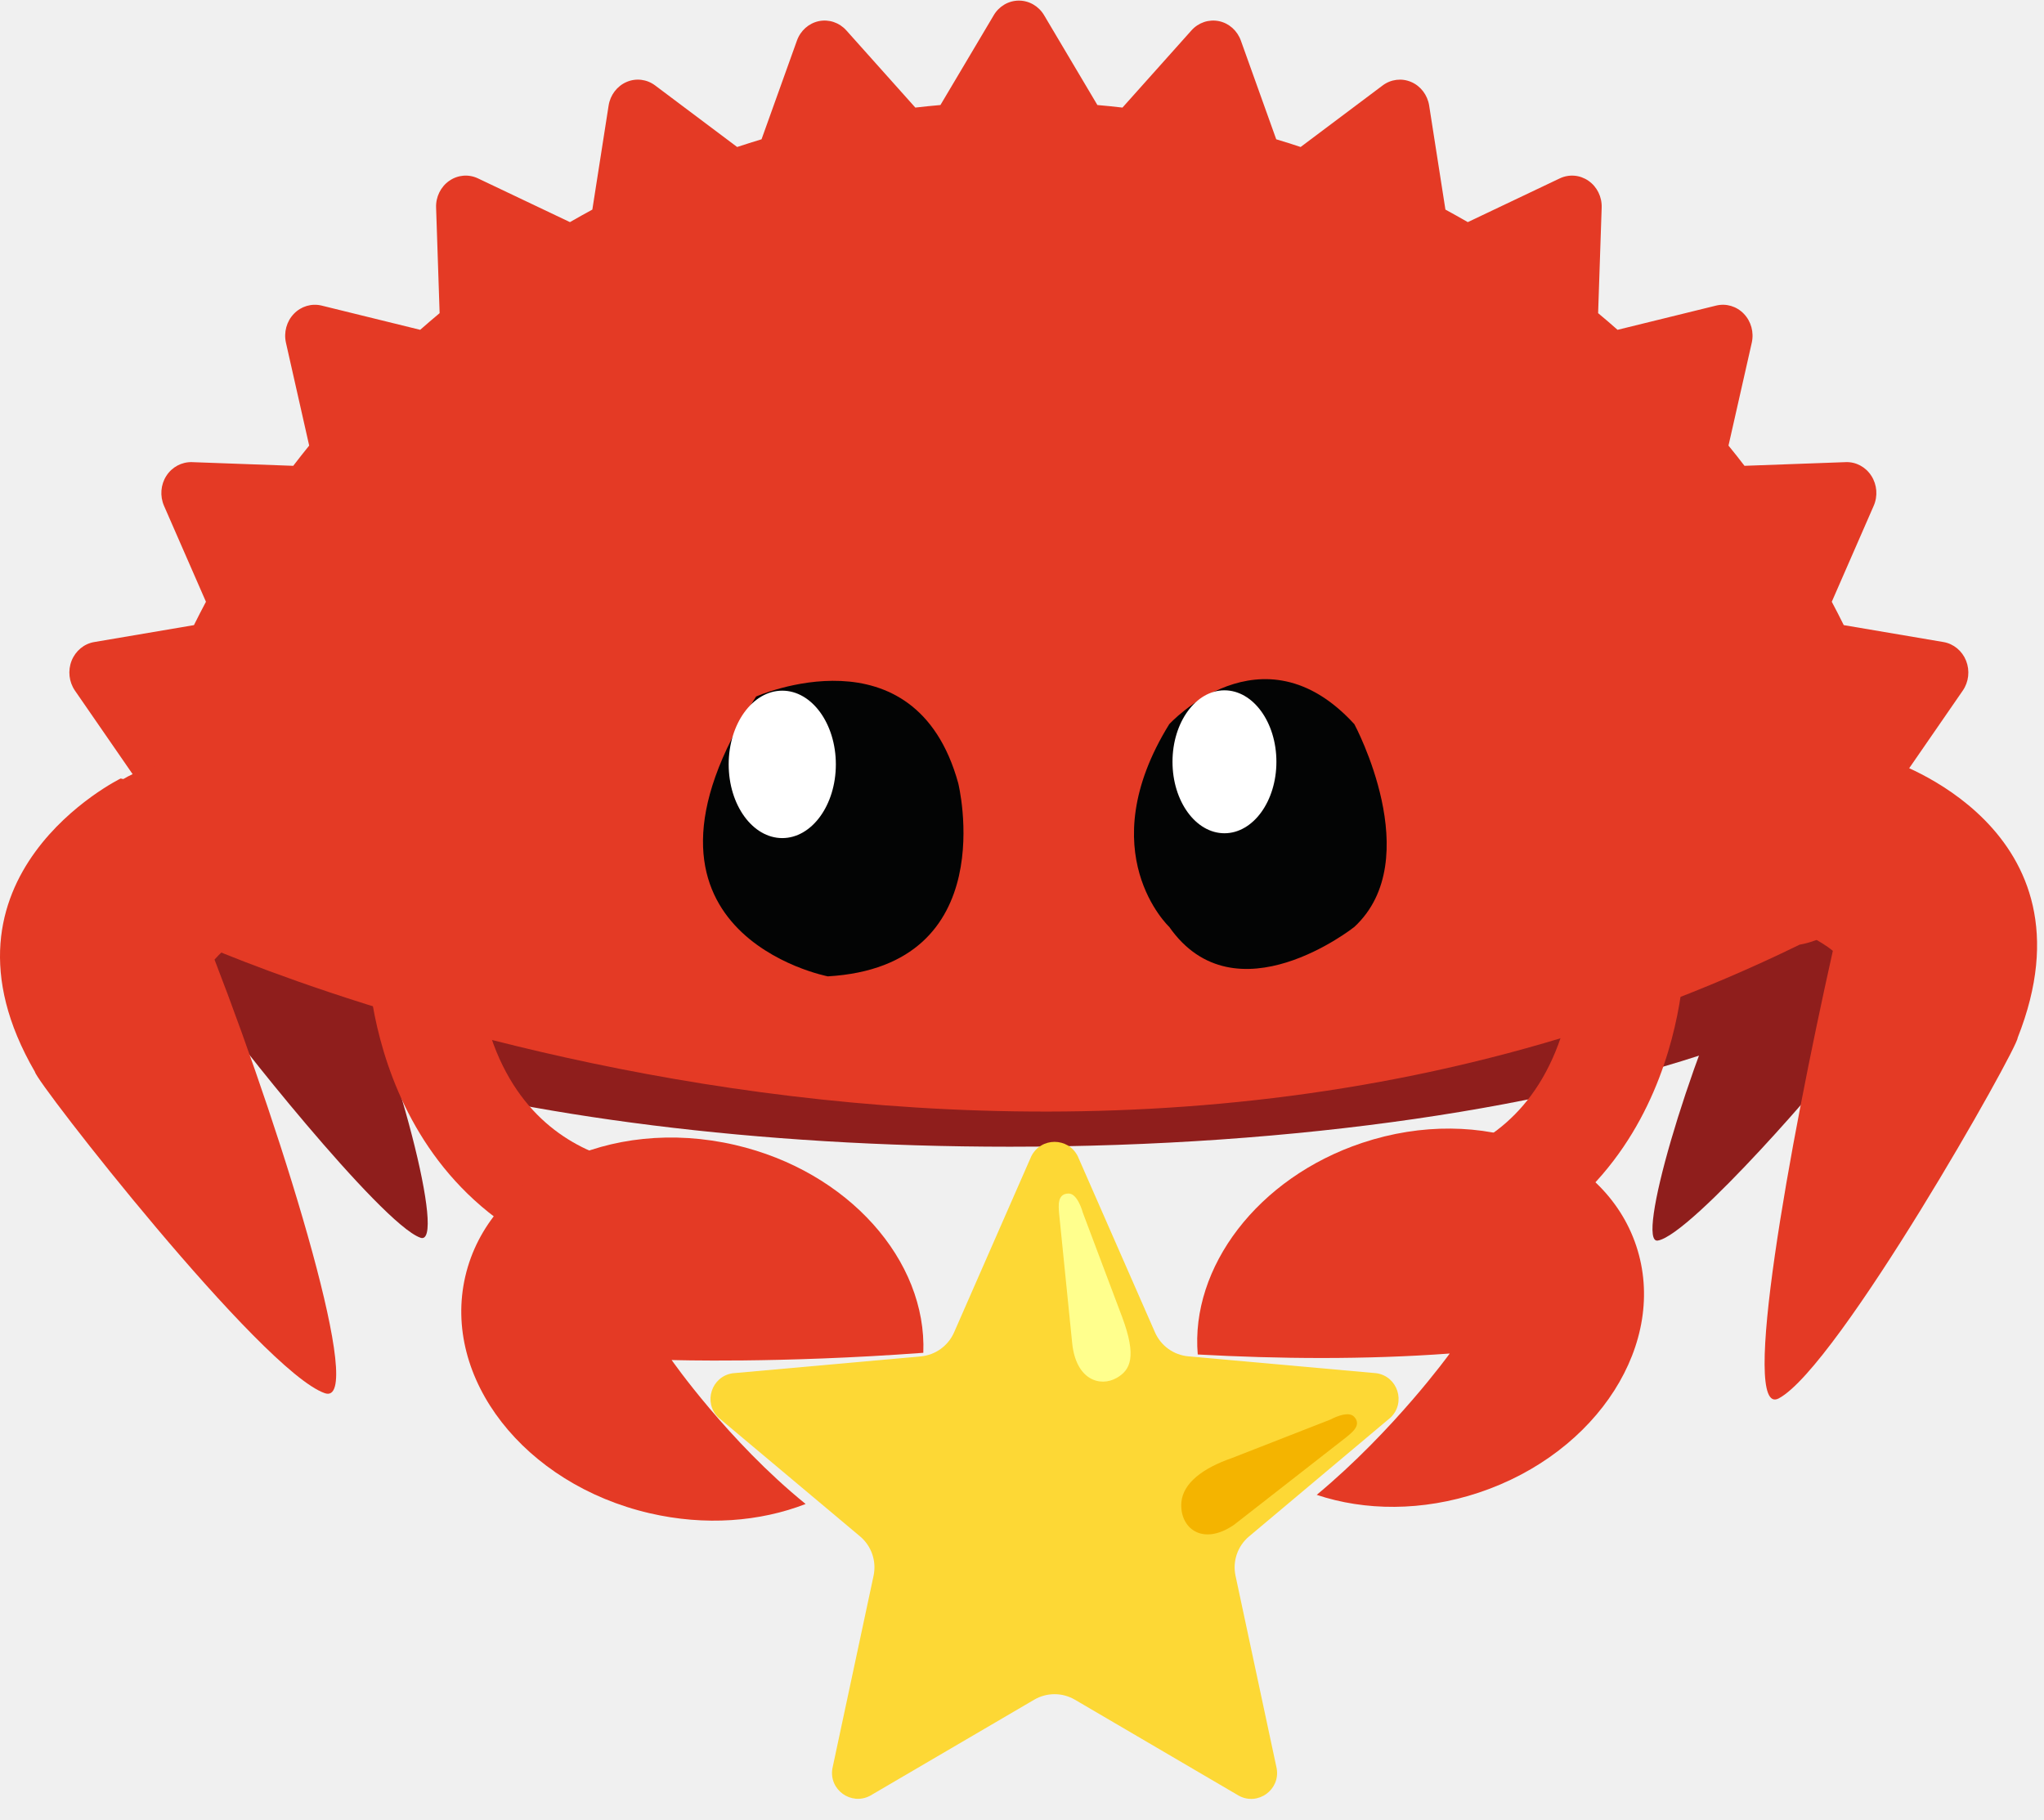
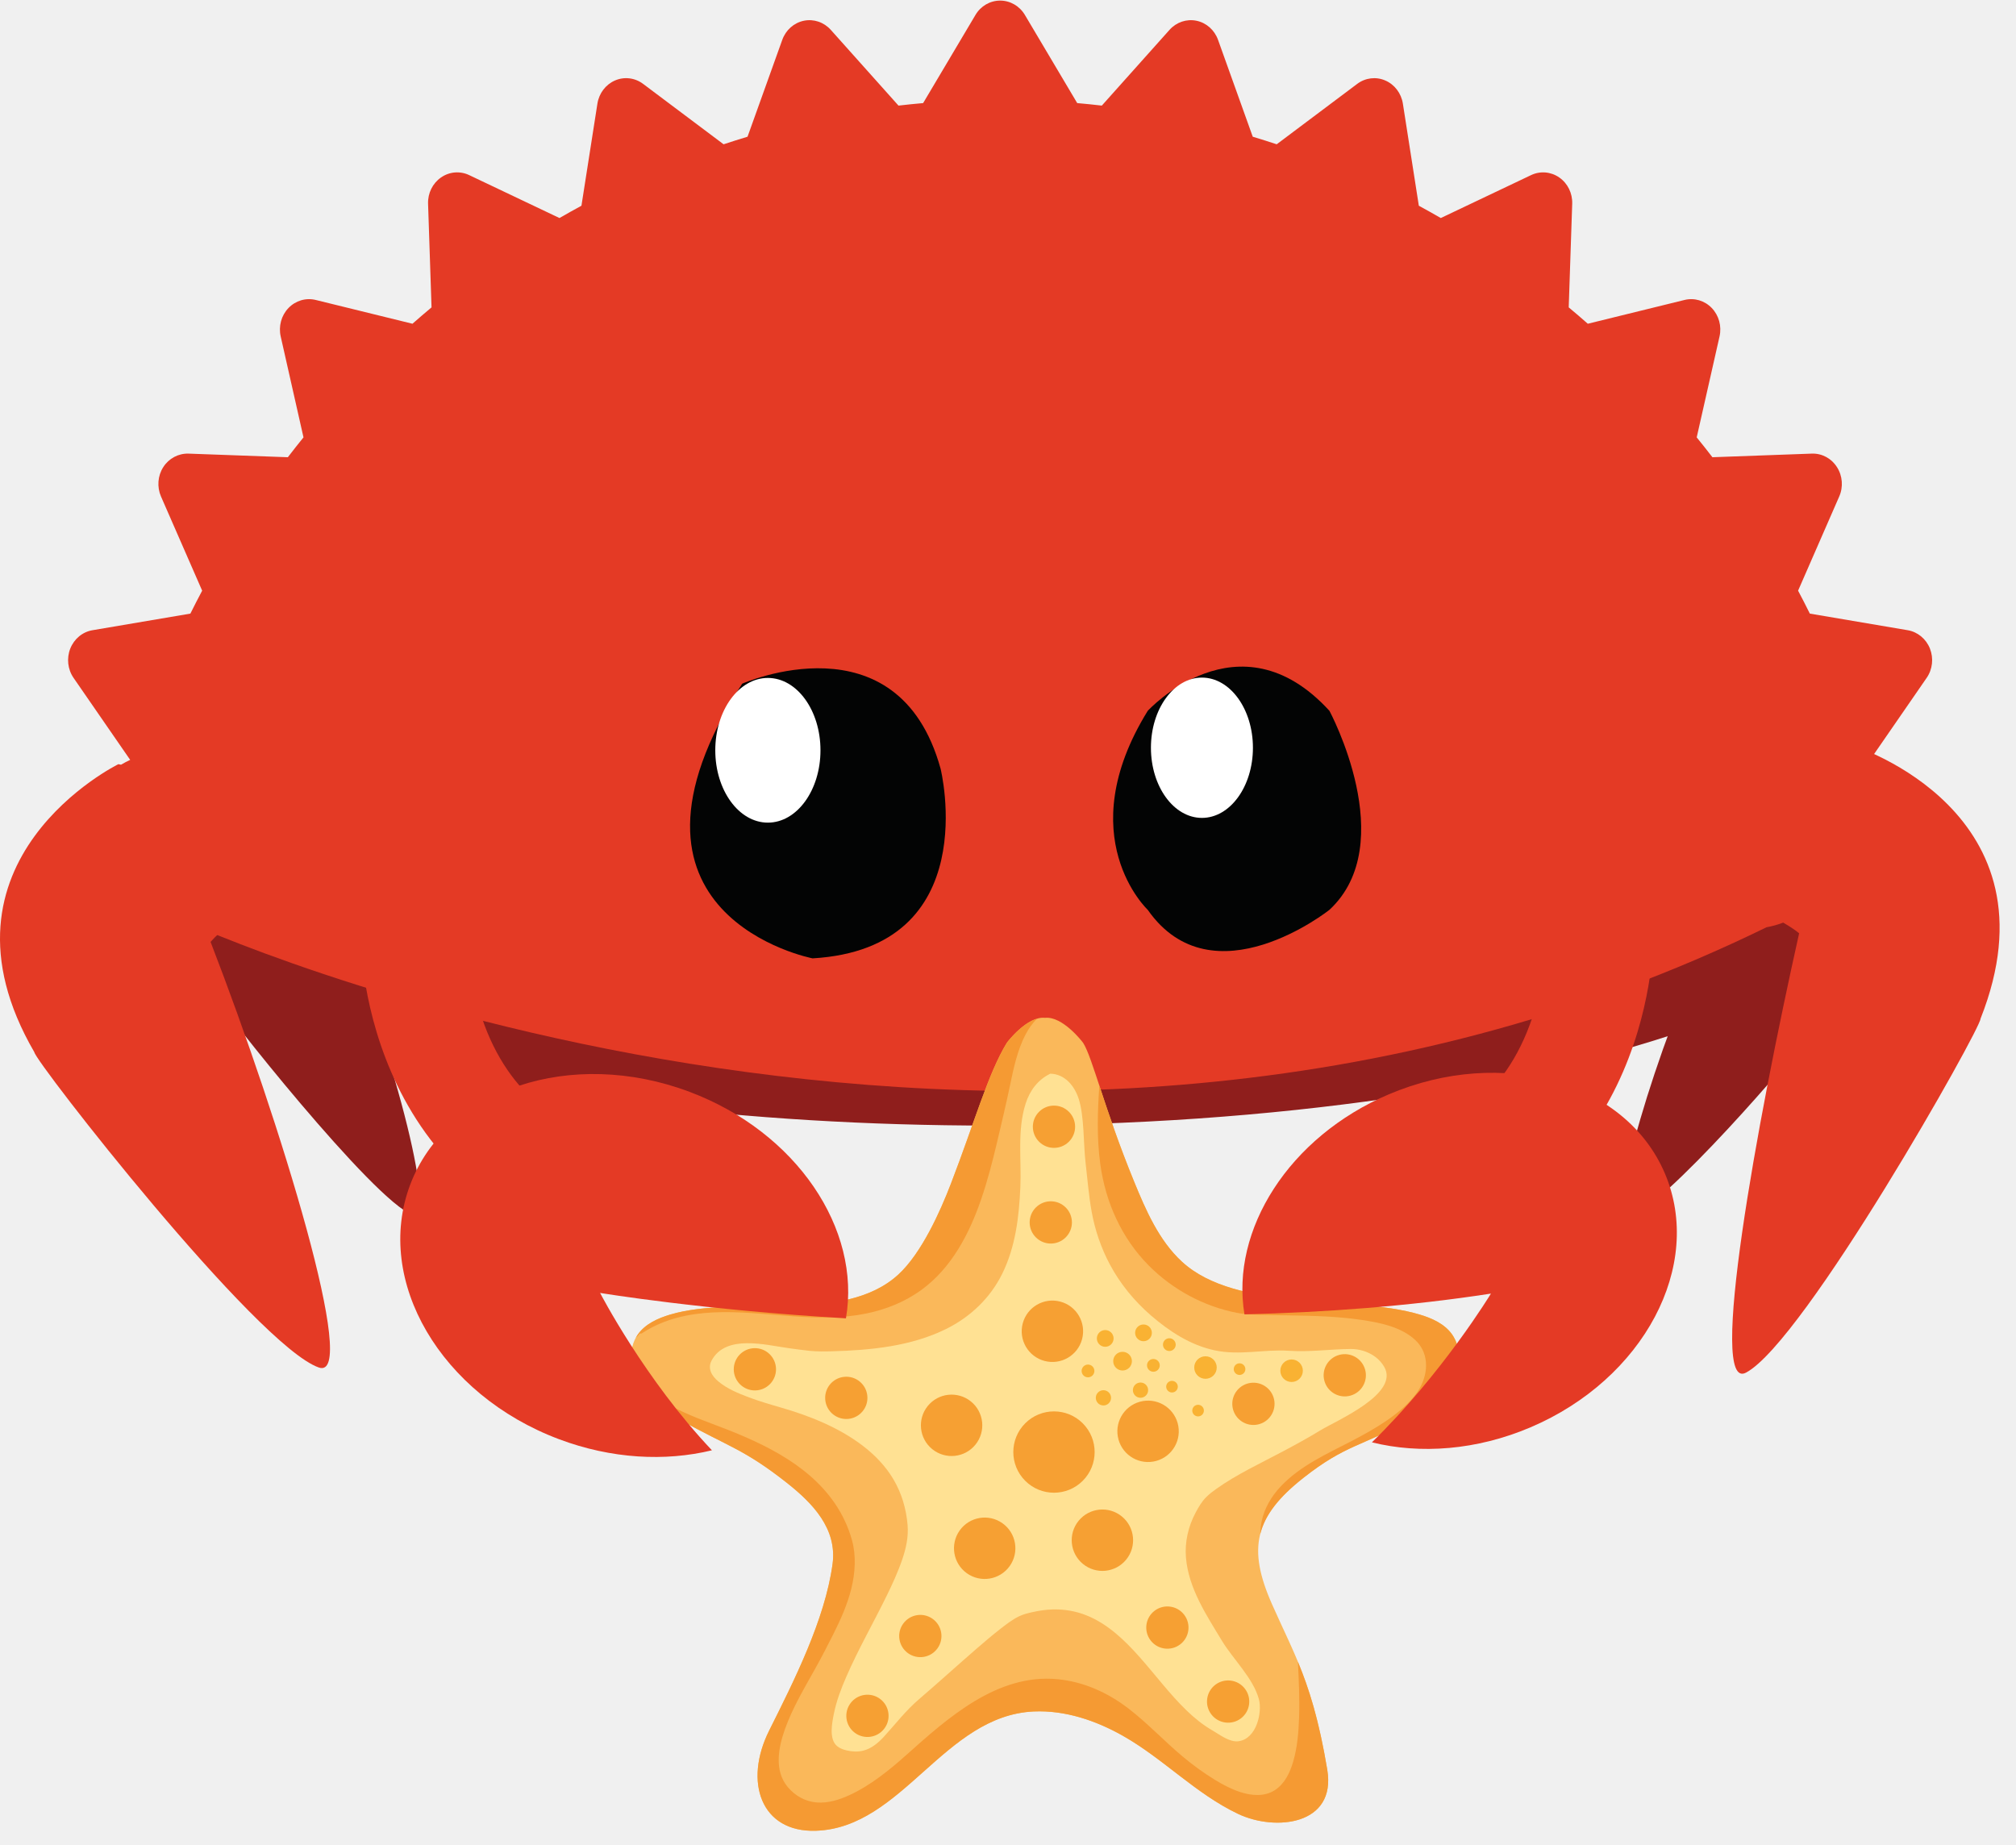
- <svg xmlns="http://www.w3.org/2000/svg" width="4430.85" height="3943.613" viewBox="0 0 4430.85 3943.613" version="1.1" xml:space="preserve" style="clip-rule:evenodd;fill-rule:evenodd;stroke-linejoin:round;stroke-miterlimit:1.414" id="svg15">
+ <svg xmlns="http://www.w3.org/2000/svg" width="4452.046" height="4074.502" viewBox="0 0 4452.047 4074.502" version="1.1" xml:space="preserve" style="clip-rule:evenodd;fill-rule:evenodd;stroke-linejoin:round;stroke-miterlimit:1.414" id="svg15">
  <defs id="defs15" />
  <g transform="matrix(4.16667,0,0,4.16667,-8.8780251e-7,-1.9911846e-6)" id="g15" style="clip-rule:evenodd;fill-rule:evenodd;stroke-linejoin:round;stroke-miterlimit:1.414">
    <path d="m 525.403,293.05 c -131.633,0 -251.228,15.825 -339.77,41.615 v 220.298 c 88.542,25.79 208.137,41.614 339.77,41.614 150.657,0 285.535,-20.729 376.134,-53.402 V 346.457 C 810.938,313.781 676.06,293.05 525.403,293.05 Z" style="fill:#8f1e1c;fill-rule:nonzero" id="path1" />
    <path d="m 907.423,492.442 c -3.857,-10.663 -4.629,-24.154 -1.361,-37.162 5.85,-23.289 22.421,-36.198 37.013,-28.833 3.618,1.827 6.774,4.731 9.387,8.418 0.239,-0.001 0.478,0 0.715,0.016 0,0 44.552,53.106 3.313,116.003 -0.895,3.569 -76.534,91.718 -94.043,94.524 -11.46,1.836 14.891,-89.998 44.976,-152.966 z" style="fill:#8f1e1c;fill-rule:nonzero" id="path2" />
    <path d="m 176.479,482.021 c 5.3,-9.63 7.158,-22.788 4.217,-36.425 -5.266,-24.416 -23.91,-41.11 -41.642,-37.285 -4.398,0.948 -8.325,3.072 -11.666,6.098 -0.282,-0.058 -0.564,-0.113 -0.845,-0.153 0,0 -56.292,41.952 -12.057,113.924 0.805,3.741 83.851,108.838 104.311,115.763 13.391,4.532 -11.247,-92.525 -42.318,-161.922 z" style="fill:#8f1e1c;fill-rule:nonzero" id="path3" />
    <path d="m 97.467,488.066 0.007,0.015 c 0.185,0.145 0.357,0.276 -0.007,-0.015 z" style="fill:#e33a25;fill-rule:nonzero" id="path4" />
    <path d="m 993.119,412.903 c -0.88,-3.064 -1.756,-6.126 -2.662,-9.162 l 30.683,-44.451 c 3.13,-4.522 3.77,-10.398 1.73,-15.555 -2.04,-5.13 -6.49,-8.81 -11.76,-9.71 l -51.886,-8.805 c -2.008,-4.102 -4.116,-8.142 -6.23,-12.15 l 21.797,-49.903 c 2.243,-5.087 1.769,-10.995 -1.203,-15.608 -2.961,-4.636 -7.99,-7.344 -13.349,-7.133 l -52.656,1.913 c -2.727,-3.55 -5.496,-7.068 -8.322,-10.521 l 12.101,-53.49 c 1.225,-5.433 -0.322,-11.118 -4.103,-15.064 -3.762,-3.932 -9.229,-5.559 -14.426,-4.283 l -51.289,12.608 c -3.321,-2.935 -6.699,-5.833 -10.114,-8.673 l 1.848,-54.914 c 0.198,-5.559 -2.393,-10.841 -6.844,-13.925 -4.446,-3.104 -10.093,-3.573 -14.956,-1.266 l -47.847,22.747 c -3.854,-2.21 -7.728,-4.4 -11.644,-6.517 l -8.455,-54.115 c -0.857,-5.482 -4.385,-10.138 -9.326,-12.265 -4.923,-2.138 -10.568,-1.448 -14.891,1.808 l -42.659,32.007 c -4.2,-1.396 -8.419,-2.733 -12.692,-4.011 L 645.578,21.148 c -1.87,-5.229 -6.181,-9.071 -11.438,-10.151 -5.239,-1.071 -10.63,0.743 -14.263,4.802 L 583.97,55.971 c -4.342,-0.5 -8.685,-0.956 -13.043,-1.332 L 543.204,7.926 c -2.81,-4.732 -7.77,-7.612 -13.116,-7.612 -5.334,0 -10.304,2.88 -13.09,7.612 l -27.733,46.713 c -4.358,0.376 -8.722,0.832 -13.056,1.332 l -35.91,-40.172 c -3.636,-4.059 -9.047,-5.873 -14.268,-4.802 -5.255,1.092 -9.573,4.922 -11.433,10.151 l -18.402,51.317 c -4.26,1.278 -8.481,2.627 -12.691,4.011 L 340.861,44.469 c -4.336,-3.266 -9.98,-3.955 -14.916,-1.808 -4.919,2.127 -8.461,6.783 -9.313,12.265 l -8.461,54.115 c -3.914,2.117 -7.789,4.294 -11.653,6.517 L 248.676,92.811 c -4.858,-2.315 -10.529,-1.838 -14.954,1.266 -4.445,3.084 -7.042,8.366 -6.84,13.925 l 1.835,54.914 c -3.405,2.84 -6.774,5.738 -10.112,8.673 l -51.279,-12.608 c -5.211,-1.265 -10.67,0.351 -14.441,4.283 -3.795,3.946 -5.332,9.631 -4.113,15.064 l 12.079,53.49 c -2.802,3.467 -5.575,6.971 -8.293,10.521 l -52.655,-1.913 c -5.315,-0.157 -10.387,2.497 -13.356,7.133 -2.975,4.613 -3.425,10.521 -1.211,15.608 l 21.814,49.903 c -2.119,4.008 -4.224,8.048 -6.249,12.15 l -51.883,8.805 c -5.271,0.888 -9.714,4.566 -11.764,9.71 -2.037,5.157 -1.376,11.033 1.735,15.555 l 30.69,44.451 c -0.237,0.784 -0.455,1.576 -0.69,2.364 l -16.863,17.912 45.341,64.049 c 0,0 435.152,200.732 838.797,3.396 46.108,-8.273 56.855,-78.559 56.855,-78.559 z" style="fill:#e43a25;fill-rule:nonzero" id="path5" />
    <path d="m 608.303,376.759 c 0,0 48.157,-52.729 96.315,0 0,0 37.84,70.312 0,105.463 0,0 -61.917,49.217 -96.315,0 0,0 -41.279,-38.672 0,-105.463 z" style="fill:#030404;fill-rule:nonzero" id="path6" />
    <path d="m 664.057,396.32 c 0,20.533 -12.103,37.179 -27.03,37.179 -14.924,0 -27.027,-16.646 -27.027,-37.179 0,-20.532 12.103,-37.18 27.027,-37.18 14.927,0 27.03,16.648 27.03,37.18 z" style="fill:#ffffff;fill-rule:nonzero" id="path7" />
    <path d="m 393.365,362.361 c 0,0 82.608,-36.576 105.154,45.062 0,0 23.618,95.154 -67.837,100.525 0,0 -116.622,-22.462 -37.317,-145.587 z" style="fill:#030404;fill-rule:nonzero" id="path8" />
    <path d="m 434.855,397.668 c 0,21.173 -12.48,38.346 -27.877,38.346 -15.391,0 -27.874,-17.173 -27.874,-38.346 0,-21.178 12.483,-38.346 27.874,-38.346 15.397,0 27.877,17.168 27.877,38.346 z" style="fill:#ffffff;fill-rule:nonzero" id="path9" />
    <path d="m 111.602,499.216 c 10.967,-12.463 37.611,-27.557 35.57,-46.282 -3.653,-33.527 -31.456,-57.999 -62.099,-54.659 -7.6,0.828 -14.658,3.292 -20.924,7.036 -0.462,-0.107 -0.925,-0.211 -1.388,-0.294 0,0 -103.631,50.873 -44.564,152.657 0.557,5.137 117.848,155.668 150.788,167.131 21.559,7.502 -19.911,-128.64 -57.383,-225.589 z" style="fill:#e43a25;fill-rule:nonzero" id="path10" />
    <path d="m 953.549,494.673 c -12.693,-10.7 -46.162,-20.418 -46.92,-39.238 -1.356,-33.698 22.512,-62.021 53.312,-63.26 7.638,-0.308 14.984,1.083 21.735,3.857 0.442,-0.174 0.884,-0.346 1.329,-0.497 0,0 110.025,34.951 66.695,144.366 0.21,5.163 -93.468,171.416 -124.345,187.635 -20.209,10.615 5.506,-131.431 28.194,-232.863 z" style="fill:#e43a25;fill-rule:nonzero" id="path11" />
    <path d="m 191.142,495.558 c 0,0 -1.383,137.296 133.166,167.932 l 28.054,-56.363 c 0,0 -97.495,9.431 -104.995,-111.569 z" style="fill:#e43a25;fill-rule:nonzero" id="path12" />
    <path d="m 876.362,495.558 c 0,0 1.382,137.296 -133.167,167.932 l -28.054,-56.363 c 0,0 97.495,9.431 104.995,-111.569 z" style="fill:#e43a25;fill-rule:nonzero" id="path13" />
-     <path d="m 851.248,648.121 c -16.76,-50.244 -80.577,-74.221 -142.539,-53.552 -54.54,18.192 -89.421,64.907 -85.575,110.102 41.888,2.298 86.962,2.749 131.096,-0.504 0,0 -28.709,39.844 -69.197,73.529 25.039,8.38 54.911,8.649 84.367,-1.177 61.963,-20.669 98.608,-78.155 81.848,-128.398 z" style="fill:#e43a25;fill-rule:nonzero" id="path14" />
-     <path d="m 349.423,707.547 c 0,0 55.653,1.824 130.937,-3.754 1.9,-47.931 -38.866,-94.424 -97.923,-108.127 -65.245,-15.138 -128.087,15.479 -140.363,68.384 -12.276,52.906 30.665,108.066 95.911,123.204 28.922,6.711 57.367,4.422 81.15,-4.806 -40.326,-32.693 -69.711,-74.901 -69.711,-74.901 z" style="fill:#e43a25;fill-rule:nonzero" id="path15" />
  </g>
-   <g id="g16" transform="matrix(12.43114,0,0,12.43114,-104559.64,4439.347)" style="clip-rule:evenodd;fill-rule:evenodd;stroke-linejoin:round;stroke-miterlimit:1.414">
-     <path fill="#fdd835" d="m 8599.048,-155.489 13.46,30.7 a 7.05,7.05 0 0 0 5.82,4.19 l 32.79,2.94 c 3.71,0.54 5.19,5.09 2.5,7.71 l -24.7,20.75 c -2,1.68 -2.91,4.32 -2.36,6.87 l 7.18,33.61 c 0.63,3.69 -3.24,6.51 -6.56,4.76 l -28.62,-16.76 a 7.03,7.03 0 0 0 -7.12,0 l -28.62,16.75 c -3.31,1.74 -7.19,-1.07 -6.56,-4.76 l 7.18,-33.61 c 0.54,-2.55 -0.36,-5.19 -2.36,-6.87 l -24.71,-20.73 c -2.68,-2.61 -1.2,-7.17 2.5,-7.71 l 32.79,-2.94 a 7.05,7.05 0 0 0 5.82,-4.19 l 13.46,-30.7 c 1.67,-3.36 6.45,-3.36 8.11,-0.01" id="path1-7" />
-     <path fill="#ffff8d" d="m 8598.068,-122.949 -2.28,-22.62 c -0.09,-1.26 -0.35,-3.42 1.67,-3.42 1.6,0 2.47,3.33 2.47,3.33 l 6.84,18.16 c 2.58,6.91 1.52,9.28 -0.97,10.68 -2.86,1.6 -7.08,0.35 -7.73,-6.13" id="path2-9" />
-     <path fill="#f4b400" d="m 8626.278,-91.209 19.62,-15.31 c 0.97,-0.81 2.72,-2.1 1.32,-3.57 -1.11,-1.16 -4.11,0.51 -4.11,0.51 l -17.17,6.71 c -5.12,1.77 -8.52,4.39 -8.82,7.69 -0.39,4.4 3.56,7.79 9.16,3.97" id="path3-3" />
+   <g id="g27" transform="translate(1247.009,2084.698)">
+     <path style="fill:#fab85a" d="m 1959.47,861.938 c -16.479,-23.085 -44.065,-35.461 -71.251,-43.552 -149.679,-44.552 -403.03,-4.958 -524.773,-116.471 -51.457,-47.133 -80.646,-115.582 -105.496,-176.083 -65.82,-160.25 -92.219,-274.646 -112.847,-307.219 -1.621,-2.56 -45.724,-59.79 -84.443,-55.518 -38.719,-4.271 -82.87,52.929 -84.443,55.518 -41.226,67.884 -70.434,173.395 -123.259,310.74 C 829.479,590.399 788.2,682.955 736.743,730.088 615,841.601 382.78,773.833 233.101,818.386 c -27.186,8.092 -54.772,20.467 -71.251,43.552 -23.408,32.791 -17.702,79.85 4.111,113.723 21.811,33.874 56.677,56.985 91.849,76.666 103.403,57.859 137.869,62.86 232.414,137.336 57.131,45.004 112.1,101.531 101.304,180.167 -16.849,122.725 -85.298,257.971 -140.04,367.455 -56.347,112.693 -18.433,225.125 103.453,221.062 191.041,-6.368 283.077,-254.593 481.088,-263.415 68.688,-3.06 136.55,19.717 196.408,53.547 90.114,50.931 160.4,127.712 254.489,172.532 82.43,39.267 217.557,25.023 197.145,-97.446 -31.695,-190.17 -72.666,-253.759 -122.309,-366.164 -53.782,-121.778 -39.118,-192.752 69.484,-278.302 94.547,-74.477 128.859,-68.913 232.263,-126.773 35.172,-19.681 70.037,-42.792 91.849,-76.666 21.814,-33.872 27.52,-80.931 4.112,-113.722 z" id="path1-0" />
+     <path style="fill:#f59a33" d="m 1619.224,1585.122 c 1.995,40.964 4.048,81.917 2.631,122.986 -1.125,32.628 -3.841,65.956 -13.003,97.431 -6.99,24.014 -18.587,48.782 -40.168,62.931 -22.986,15.07 -51.868,12.599 -76.868,4.4 -19.672,-6.452 -38.229,-16.17 -55.828,-26.973 -24.478,-15.026 -47.754,-31.885 -69.823,-50.259 -41.698,-34.716 -78.784,-74.833 -121.917,-107.84 -45.611,-34.903 -99.019,-58.881 -156.64,-64.224 -132.659,-12.302 -241.834,85.789 -333.499,167.758 -37.894,33.885 -79.762,67.631 -126.271,88.81 -22.037,10.035 -46.379,17.591 -70.868,15.748 -25.663,-1.931 -48.132,-14.672 -64.53,-34.303 -30.194,-36.147 -20.587,-86.737 -6.071,-127.441 17.072,-47.871 43.395,-91.559 67.999,-135.782 13.642,-24.519 26.511,-49.562 39.108,-74.628 16.097,-32.027 30.862,-65.021 39.484,-99.932 8.567,-34.689 11.152,-72.79 1.413,-107.551 -8.095,-28.891 -20.87,-56.216 -37.81,-80.979 -62.289,-91.05 -170.363,-138.167 -270.213,-175.396 -43.091,-16.067 -87.038,-33.495 -124.666,-60.42 -22.739,-16.27 -43.283,-37.2 -52.014,-62.703 3.146,13.788 8.717,27.146 16.289,38.904 21.811,33.873 56.677,56.985 91.849,76.666 103.403,57.859 137.87,62.86 232.414,137.336 57.131,45.004 112.1,101.531 101.304,180.167 -16.849,122.725 -85.298,257.971 -140.04,367.455 -56.347,112.693 -18.434,225.124 103.453,221.062 191.041,-6.368 283.077,-254.593 481.088,-263.415 68.688,-3.061 136.55,19.717 196.408,53.547 90.115,50.931 160.401,127.711 254.49,172.532 82.43,39.267 217.556,25.023 197.146,-97.446 -18.494,-110.97 -40.154,-178.823 -64.847,-238.441 z" id="path2-8" />
+     <path style="fill:#f59a33" d="m 157.26,869.622 c 0.35,-0.714 0.868,-1.383 1.631,-1.938 0.679,-0.492 1.378,-0.955 2.061,-1.441 0.649,-0.666 1.288,-1.34 1.885,-2.052 0.151,-0.18 0.298,-0.363 0.448,-0.544 0.286,-0.405 0.581,-0.804 0.859,-1.216 1.309,-1.937 3.443,-2.732 5.583,-2.185 7.435,-4.88 15.083,-9.425 22.997,-13.509 96.665,-49.89 209.198,-31.672 313.044,-24.432 53.497,3.729 106.987,4.602 159.78,-6.128 43.636,-8.87 85.455,-25.603 121.629,-51.793 67.086,-48.57 106.463,-124.363 132.734,-201.046 13.971,-40.781 24.761,-82.577 34.711,-124.494 9.71,-40.905 19.423,-81.876 28.081,-123.016 8.298,-39.422 16.322,-80.057 35.144,-116.075 6.854,-13.115 15.317,-24.845 25.252,-34.821 -33.402,9.787 -65.546,51.477 -66.884,53.68 -41.226,67.884 -70.433,173.395 -123.259,310.74 C 829.477,590.399 788.197,682.954 736.741,730.087 615,841.601 382.78,773.833 233.101,818.386 c -27.186,8.092 -54.772,20.467 -71.251,43.552 -1.844,2.584 -3.498,5.26 -4.986,8.007 0.135,-0.104 0.264,-0.215 0.396,-0.323 z" id="path3-1" />
+     <path style="fill:#f59a33" d="m 1959.47,861.938 c -16.479,-23.085 -44.065,-35.461 -71.251,-43.552 -149.679,-44.552 -403.03,-4.958 -524.773,-116.471 -51.457,-47.133 -80.646,-115.582 -105.496,-176.083 -35.393,-86.171 -59.377,-159.051 -77.206,-213.112 -3.998,57.85 -5.835,115.879 2.082,173.373 11.612,84.329 46.837,163.337 107.107,224.109 52.819,53.259 121.977,90.434 195.706,104.622 15.841,3.049 32.249,3.493 48.326,4.052 22.796,0.791 45.612,0.97 68.418,1.352 52.224,0.876 104.691,2.253 156.448,9.827 40.962,5.995 88.417,15.391 119.724,44.721 33.321,31.216 28.538,80.1 3.944,115.32 -17.312,24.794 -41.234,44.401 -65.932,61.467 -25.424,17.568 -52.534,32.553 -79.94,46.767 -54.54,28.286 -112.525,54.133 -155.335,99.618 -20.523,21.805 -36.099,47.995 -42.241,77.508 -1.892,9.094 -2.81,18.252 -2.951,27.406 10.928,-42.933 41.597,-81.58 95.146,-123.761 94.547,-74.478 128.859,-68.912 232.263,-126.773 35.172,-19.681 70.037,-42.793 91.849,-76.666 21.814,-33.874 27.52,-80.933 4.112,-113.724 z" id="path4-4" />
+     <path style="fill:#ffe193" d="m 1788.863,910.895 c -15.316,-10.999 -34.574,-16.667 -53.32,-16.481 -45.17,0.448 -90.323,6.992 -135.532,3.991 -56.775,-3.768 -108.682,10.988 -164.729,-1.042 -53.347,-11.451 -99.927,-41.745 -140.702,-77.091 -36.525,-31.662 -67.705,-69.609 -90.496,-112.301 -19.288,-36.129 -32.972,-75.978 -40.253,-116.298 -6.569,-36.372 -9.367,-73.369 -13.662,-110.049 -4.617,-39.423 -2.663,-101.78 -15.018,-139.642 -9.949,-30.488 -31.695,-54.586 -62.386,-55.56 -0.058,-0.002 -0.068,-0.07 -0.117,-0.098 -0.054,0.028 -0.074,0.071 -0.129,0.098 -27.637,13.285 -45.384,37.347 -54.593,66.167 -18.856,59.011 -9.032,123.285 -11.639,184.119 -2.803,65.408 -10.592,131.717 -39.84,191.203 -26.453,53.8 -70.241,95.57 -123.762,122.123 -77.69,38.543 -167.11,47.128 -252.648,49.464 -16.445,0.449 -32.742,0.66 -49.117,-1.01 -15.484,-1.58 -30.899,-3.811 -46.319,-5.905 -50.787,-6.895 -138.492,-31.254 -170.03,27.137 -9.804,18.15 0.663,34.591 14.881,46.452 19.403,16.187 44.129,26.341 67.563,35.093 22.668,8.466 45.864,15.366 69.108,22.046 63.465,18.237 127.848,43.732 180.873,83.806 27.101,20.482 51.102,45.141 68.585,74.411 18.44,30.872 28.708,65.78 31.682,101.528 2.153,25.88 -3.171,50.612 -11.417,75.063 -9.444,28.002 -21.894,54.976 -34.86,81.494 -29.182,59.681 -62.399,117.438 -88.945,178.395 -11.397,26.172 -21.749,53.237 -27.422,81.297 -4.093,20.248 -11.56,56.446 6.807,71.993 6.059,5.128 13.781,7.874 21.514,9.663 11.839,2.739 24.317,3.451 36.118,0.552 18.335,-4.504 33.54,-17.256 46.253,-31.214 25.326,-27.807 48.438,-57.857 77.152,-82.437 42.612,-36.478 84.091,-74.25 126.465,-111 17.552,-15.223 35.242,-30.324 53.593,-44.581 12.607,-9.795 25.58,-19.874 39.921,-27.041 9.784,-4.889 20.668,-7.456 31.278,-9.859 14.232,-3.223 28.796,-5.277 43.389,-5.749 25.38,-0.82 50.867,3.417 74.488,12.779 46.97,18.618 84.243,54.359 117.307,91.533 35.011,39.363 66.488,81.997 104.4,118.723 17.281,16.74 36.177,32.063 57.079,44.087 16.127,9.276 38.008,26.742 57.916,23.914 39.926,-5.679 52.51,-64.063 44.802,-92.776 -12.432,-46.306 -57.197,-88.67 -81.511,-128.892 -34.198,-56.574 -73.861,-115.933 -79.565,-183.634 -2.91,-34.522 4.954,-68.703 21.118,-99.233 6.477,-12.234 13.782,-24.797 23.648,-34.655 6.637,-6.632 14.17,-12.387 21.799,-17.821 45.94,-32.725 98.221,-56.818 147.872,-83.234 27.66,-14.716 55.222,-29.689 81.941,-46.071 35.917,-22.023 175.782,-80.691 141.477,-140.443 -5.304,-9.241 -12.559,-16.941 -21.017,-23.014 z" id="path5-9" />
+     <circle transform="matrix(0.7071,-0.7071,0.7071,0.7071,-476.9055,1092.71)" style="fill:#f6a033" cx="1080.565" cy="1122.031" id="ellipse5" r="89.803" />
+     <circle transform="matrix(0.2567,-0.9665,0.9665,0.2567,-26.0122,1676.707)" style="fill:#f6a033" cx="1077.044" cy="855.264" id="ellipse6" r="67.792" />
+     <circle transform="matrix(0.7071,-0.7071,0.7071,0.7071,-120.3802,939.1978)" style="fill:#f6a033" cx="1073.522" cy="614.911" id="ellipse7" r="46.662" />
+     <circle transform="matrix(0.7071,-0.7071,0.7071,0.7071,31.0946,882.2899)" style="fill:#f6a033" cx="1080.565" cy="403.61" id="ellipse8" r="46.662" />
+     <circle transform="matrix(0.628,-0.7782,0.7782,0.628,-509.3772,1060.38)" style="fill:#f6a033" cx="854.464" cy="1062.996" id="ellipse9" r="67.792" />
+     <circle transform="matrix(0.9955,-0.0951,0.0951,0.9955,-92.4837,63.6673)" style="fill:#f6a033" cx="621.865" cy="1002.331" id="ellipse10" r="46.662" />
+     <circle transform="matrix(0.9999,-0.0154,0.0154,0.9999,-14.4536,6.599)" style="fill:#f6a033" cx="420.085" cy="939.227" id="ellipse11" r="46.662" />
+     <path style="fill:#f6a033" d="m 1270.276,1010.909 c -36.087,9.979 -57.251,47.322 -47.272,83.408 9.979,36.086 47.322,57.251 83.408,47.272 36.086,-9.979 57.251,-47.321 47.272,-83.408 -9.979,-36.086 -47.322,-57.251 -83.408,-47.272 z" id="path11-5" />
+     <circle transform="matrix(0.6222,-0.7829,0.7829,0.6222,-220.4406,1574.39)" style="fill:#f6a033" cx="1520.943" cy="1015.585" id="ellipse12" r="46.662" />
+     <path style="fill:#f6a033" d="m 1710.287,907.506 c -24.839,6.868 -39.406,32.572 -32.538,57.411 6.868,24.839 32.572,39.406 57.41,32.538 24.839,-6.868 39.406,-32.572 32.538,-57.411 -6.868,-24.838 -32.572,-39.406 -57.41,-32.538 z" id="path12-9" />
+     <path style="fill:#f6a033" d="m 982.765,1373.802 c 21.704,-30.508 14.567,-72.834 -15.941,-94.538 -30.508,-21.704 -72.834,-14.567 -94.538,15.941 -21.704,30.508 -14.567,72.834 15.94,94.538 30.509,21.704 72.835,14.567 94.539,-15.941 z" id="path13-0" />
+     <circle transform="matrix(0.5801,-0.8146,0.8146,0.5801,-915.1278,1281.471)" style="fill:#f6a033" cx="785.325" cy="1528.311" id="ellipse13" r="46.662" />
+     <circle transform="matrix(0.6098,-0.7926,0.7926,0.6098,-1090.103,1195.06)" style="fill:#f6a033" cx="668.574" cy="1704.568" id="ellipse14" r="46.662" />
+     <circle transform="matrix(0.6334,-0.7738,0.7738,0.6334,-583.6101,1401.564)" style="fill:#f6a033" cx="1187.532" cy="1316.777" id="ellipse15" r="67.792" />
+     <path style="fill:#f6a033" d="m 1368.014,1481.267 c -15.681,-20.452 -44.971,-24.319 -65.423,-8.638 -20.451,15.68 -24.318,44.971 -8.638,65.422 15.681,20.451 44.971,24.318 65.422,8.638 20.453,-15.68 24.32,-44.971 8.639,-65.422 z" id="path15-2" />
+     <path style="fill:#f6a033" d="m 1502.173,1644.665 c -15.681,-20.451 -44.971,-24.318 -65.423,-8.638 -20.451,15.681 -24.318,44.972 -8.637,65.423 15.68,20.451 44.971,24.318 65.422,8.638 20.451,-15.682 24.318,-44.972 8.638,-65.423 z" id="path16" />
+     <g id="g26">
+       <path style="fill:#f9b233" d="m 1252.642,921.296 c 0,11.402 -9.243,20.645 -20.645,20.645 -11.402,0 -20.646,-9.243 -20.646,-20.645 0,-11.402 9.244,-20.646 20.646,-20.646 11.402,0 20.645,9.244 20.645,20.646 z" id="path17" />
+       <path style="fill:#f9b233" d="m 1439.98,935.382 c 0,13.728 -11.128,24.856 -24.856,24.856 -13.728,0 -24.856,-11.128 -24.856,-24.856 0,-13.728 11.129,-24.856 24.856,-24.856 13.727,0 24.856,11.129 24.856,24.856 z" id="path18" />
+       <path style="fill:#f9b233" d="m 1630.15,942.426 c 0,13.727 -11.128,24.856 -24.856,24.856 -13.728,0 -24.856,-11.129 -24.856,-24.856 0,-13.728 11.128,-24.856 24.856,-24.856 13.728,0 24.856,11.128 24.856,24.856 z" id="path19" />
+       <circle style="fill:#f9b233" cx="1189.737" cy="1002.294" r="16.838" id="circle19" />
+       <circle style="fill:#f9b233" cx="1271.647" cy="985.317" r="16.838" id="circle20" />
+       <path style="fill:#f9b233" d="m 1212.203,871.099 c 0,10.211 -8.277,18.489 -18.488,18.489 -10.211,0 -18.489,-8.278 -18.489,-18.489 0,-10.211 8.278,-18.489 18.489,-18.489 10.211,0 18.488,8.278 18.488,18.489 z" id="path20" />
+       <path style="fill:#f9b233" d="m 1296.723,858.773 c 0,10.211 -8.278,18.489 -18.489,18.489 -10.211,0 -18.488,-8.278 -18.488,-18.489 0,-10.211 8.277,-18.488 18.488,-18.488 10.212,-10e-4 18.489,8.277 18.489,18.488 z" id="path21" />
+       <path style="fill:#f9b233" d="m 1169.781,942.91 c 0,7.78 -6.307,14.087 -14.087,14.087 -7.78,0 -14.087,-6.307 -14.087,-14.087 0,-7.78 6.307,-14.086 14.087,-14.086 7.78,0 14.087,6.306 14.087,14.086 z" id="path22" />
+       <path style="fill:#f9b233" d="m 1314.17,930.584 c 0,7.78 -6.307,14.087 -14.087,14.087 -7.78,0 -14.087,-6.307 -14.087,-14.087 0,-7.779 6.307,-14.086 14.087,-14.086 7.78,0 14.087,6.307 14.087,14.086 z" id="path23" />
+       <path style="fill:#f9b233" d="m 1349.386,884.803 c 0,7.78 -6.307,14.086 -14.087,14.086 -7.78,0 -14.087,-6.307 -14.087,-14.086 0,-7.779 6.307,-14.087 14.087,-14.087 7.78,0 14.087,6.307 14.087,14.087 z" id="path24" />
+       <path style="fill:#f9b233" d="m 1353.998,977.643 c 0,7.085 -5.744,12.829 -12.829,12.829 -7.085,0 -12.829,-5.743 -12.829,-12.829 0,-7.086 5.744,-12.829 12.829,-12.829 7.085,0 12.829,5.743 12.829,12.829 z" id="path25" />
+       <circle transform="matrix(0.1602,-0.9871,0.9871,0.1602,324.8303,2259.601)" style="fill:#f9b233" cx="1490.337" cy="938.904" id="ellipse25" r="12.829" />
+       <path style="fill:#f9b233" d="m 1411.602,1030.467 c 0,7.086 -5.744,12.829 -12.829,12.829 -7.085,0 -12.829,-5.744 -12.829,-12.829 0,-7.085 5.744,-12.829 12.829,-12.829 7.085,0 12.829,5.744 12.829,12.829 z" id="path26" />
+     </g>
  </g>
+   <path d="m 3676.74,2591.603 c -86.39,-203.08 -359.449,-281.343 -609.89,-174.804 -220.441,93.775 -349.707,299.444 -318.639,485.866 174.74,-4.447 362.093,-17.632 544.306,-45.883 0,0 -105.926,175.07 -262.832,328.498 106.792,26.44 230.948,17.581 350.007,-33.067 250.445,-106.539 383.438,-357.535 297.048,-560.611 z" style="clip-rule:evenodd;fill:#e43a25;fill-rule:nonzero;stroke-width:4.167;stroke-linejoin:round;stroke-miterlimit:1.414" id="path14" />
+   <path d="m 1325.225,2855.311 c 0,0 228.882,37.982 542.9,56.125 34.07,-196.944 -108.882,-411.291 -345.327,-500.2 -261.221,-98.221 -537.545,-6.138 -617.194,205.679 -79.649,211.817 67.545,463.153 328.766,561.378 115.795,43.543 234.542,49.65 337.828,24.542 -148.684,-157.105 -246.973,-347.524 -246.973,-347.524 z" style="clip-rule:evenodd;fill:#e43a25;fill-rule:nonzero;stroke-width:4.167;stroke-linejoin:round;stroke-miterlimit:1.414" id="path15" />
</svg>
